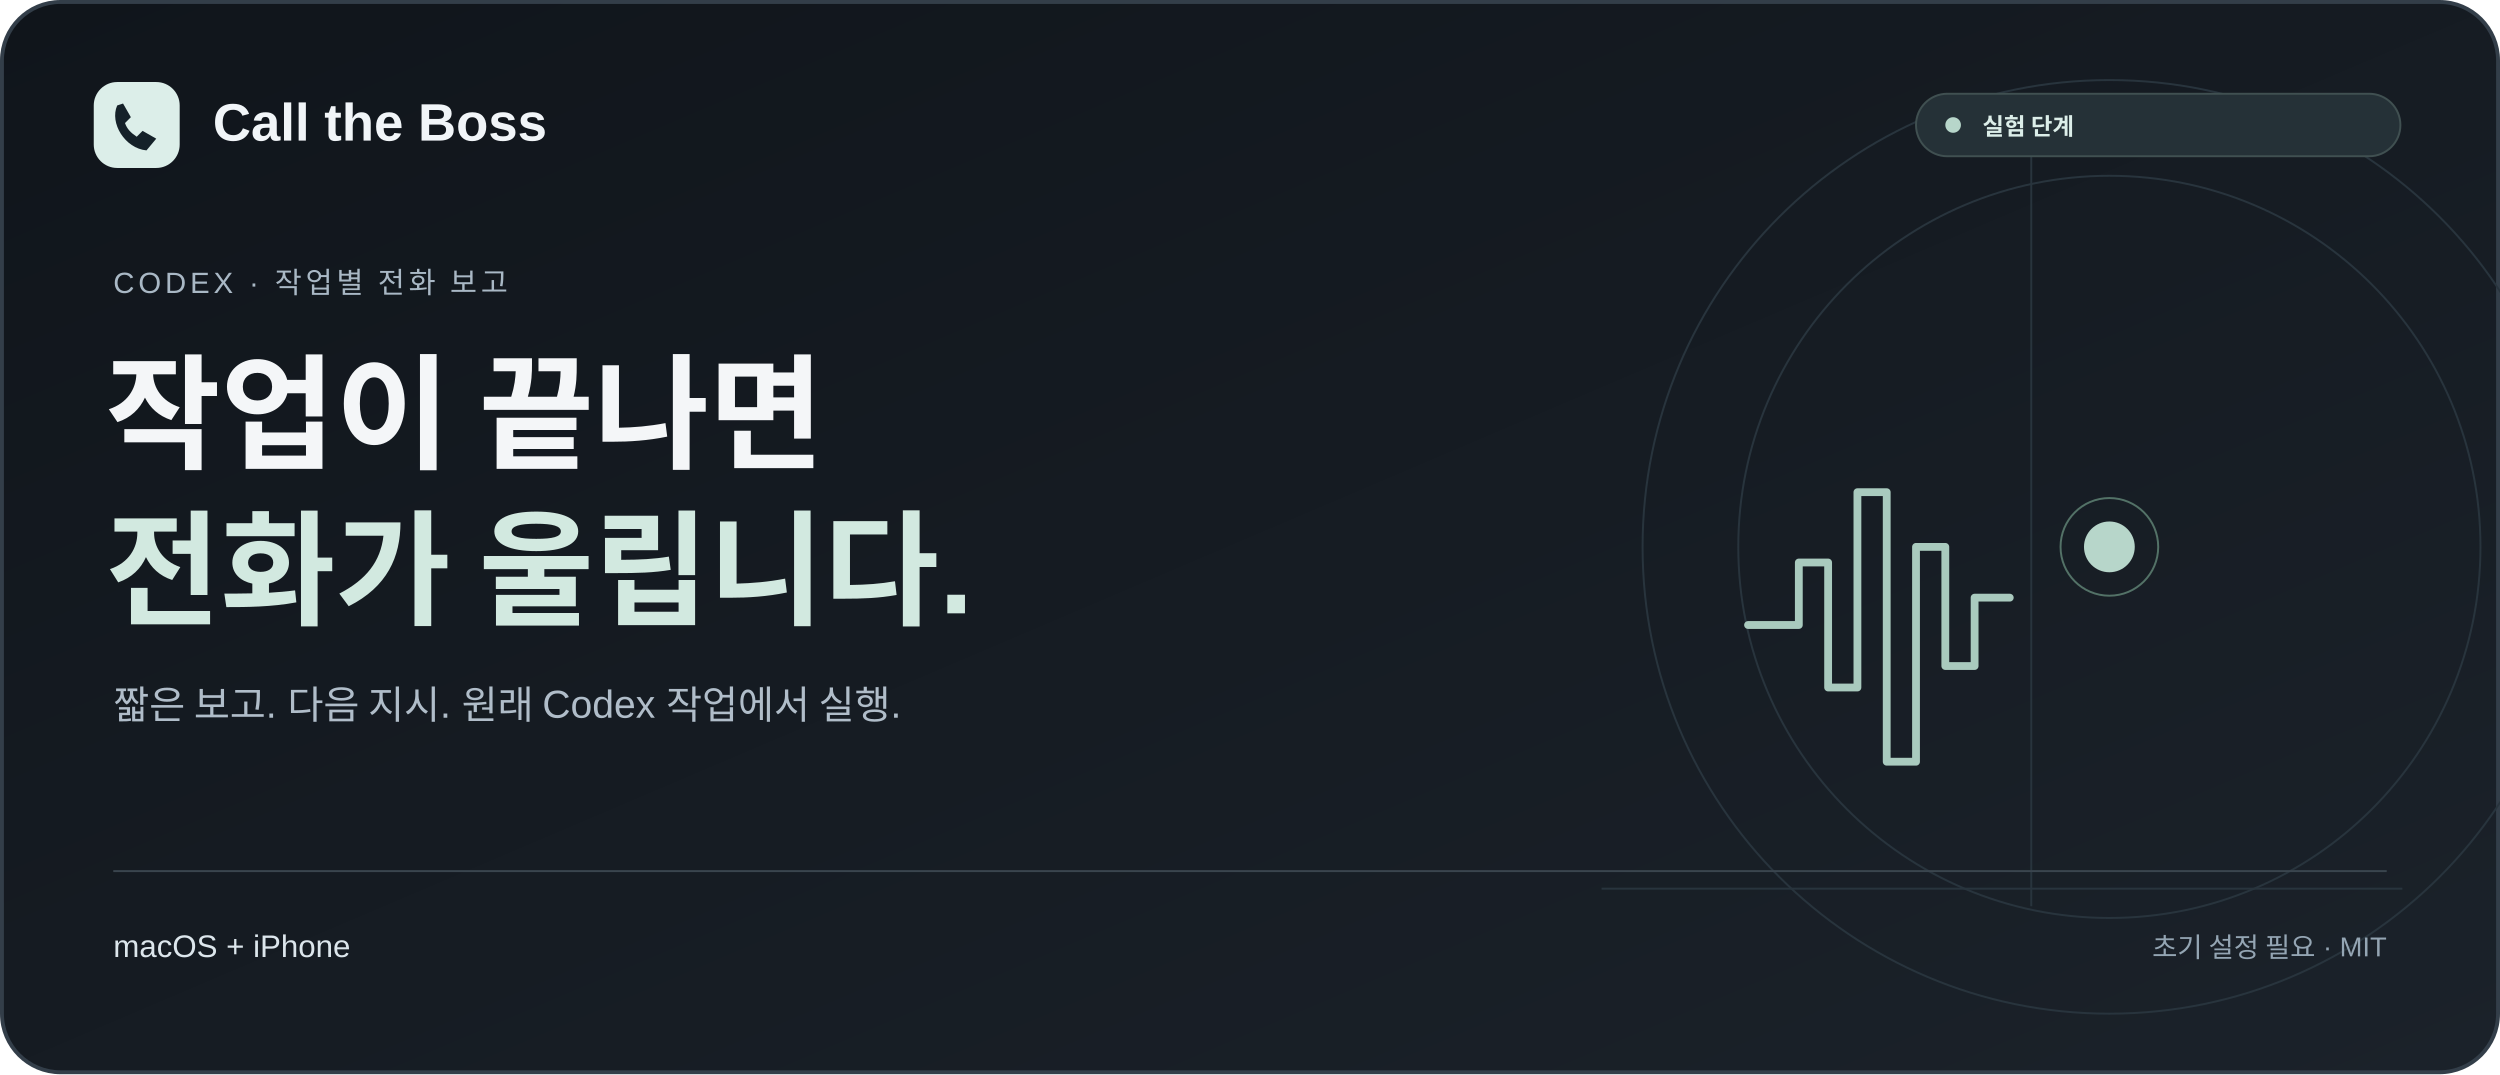
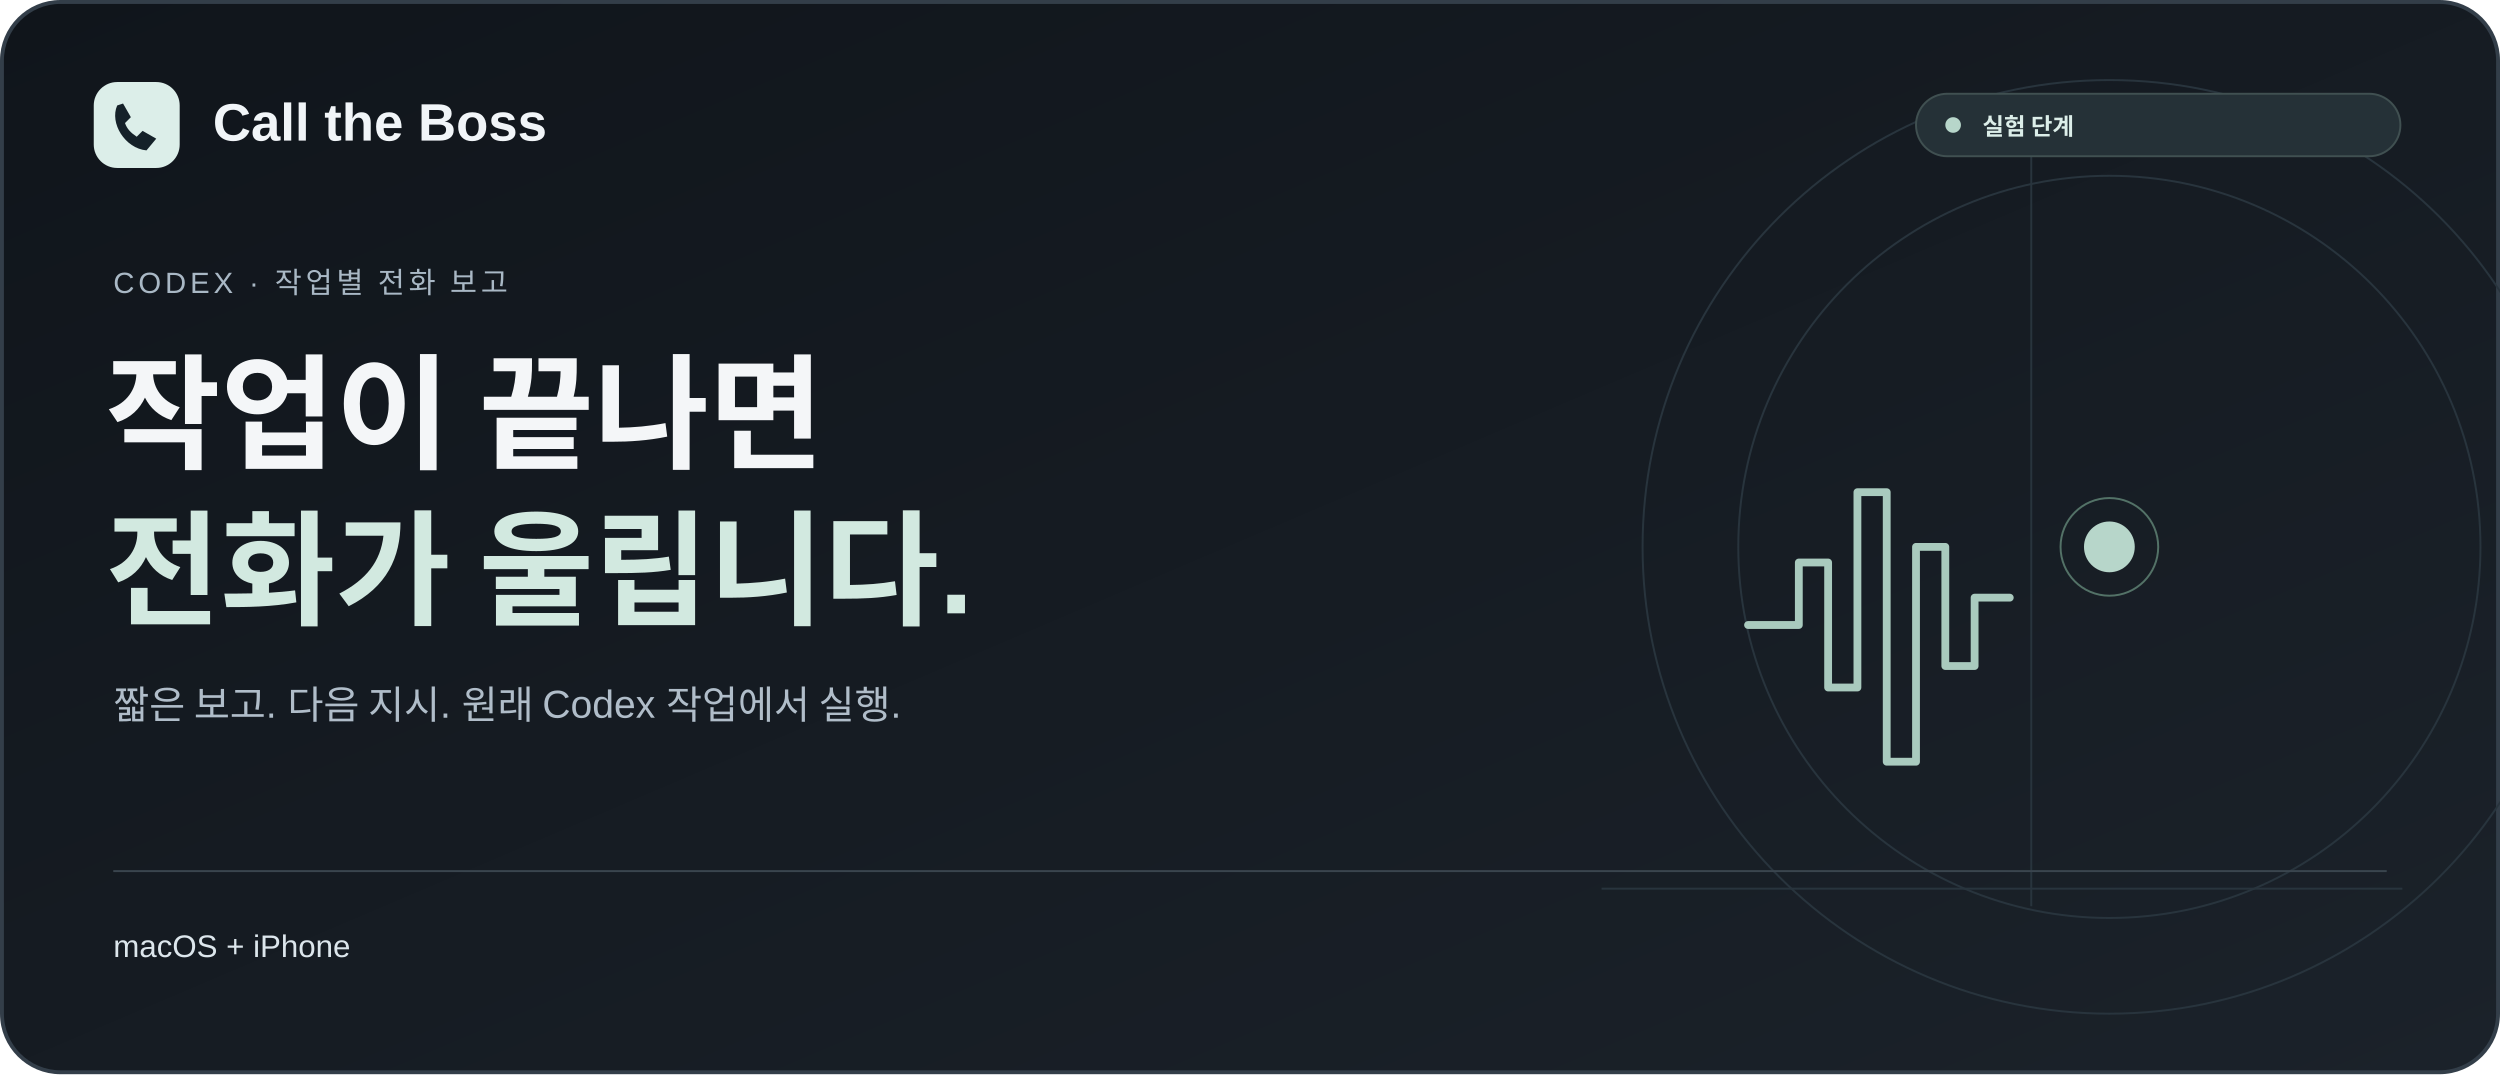
<svg xmlns="http://www.w3.org/2000/svg" width="1280" height="550" viewBox="0 0 1280 550" role="img" aria-labelledby="title desc">
  <defs>
    <linearGradient id="panel" x2="1" y2="1">
      <stop stop-color="#10151b" />
      <stop offset="1" stop-color="#1b222a" />
    </linearGradient>
  </defs>
  <rect x="1" y="1" width="1278" height="548" rx="30" fill="url(#panel)" stroke="#333e49" stroke-width="2" />
  <g fill="none" stroke="#28343d">
    <circle cx="1080" cy="280" r="190" />
    <circle cx="1080" cy="280" r="239" />
    <path d="M820 455H1230M1040 65V464" />
  </g>
  <g font-family="Arial, 'Noto Sans', 'PingFang SC', 'Hiragino Sans', 'Apple SD Gothic Neo', sans-serif">
    <rect x="48" y="42" width="44" height="44" rx="12" fill="#dceee9" />
    <path d="M60 54c-4 9 4 22 15 23l5-6-7-4-3 3c-3-2-5-4-6-7l3-3-4-7z" fill="#152129" />
    <text x="109" y="72" font-size="27" font-weight="700" fill="#f1f5f8">Call the Boss</text>
    <rect x="981" y="48" width="248" height="32" rx="16" fill="#253137" stroke="#405051" />
    <circle cx="1000" cy="64" r="4" fill="#b7d6ca" />
    <text x="1015" y="69" font-size="12" font-weight="700" fill="#dceee9">실험 단계</text>
    <text x="58" y="150" font-size="15" letter-spacing="2" fill="#a9b8c5">CODEX · 작업별 전화 보고</text>
    <text x="54" y="235" font-size="64" font-weight="700" fill="#f4f6f8">작업이 끝나면</text>
    <text x="54" y="315" font-size="64" font-weight="700" fill="#d2e9e0">전화가 울립니다.</text>
    <text x="58" y="368" font-size="20" fill="#b0bdc9">짧은 보고. 다음 지시. 원래 Codex 작업에서 실행.</text>
    <path d="M895 320h26v-32h15v64h15v-100h15v138h15v-110h15v61h15v-35h18" fill="none" stroke="#a9cabe" stroke-width="4" stroke-linecap="round" stroke-linejoin="round" />
    <circle cx="1080" cy="280" r="13" fill="#b7d6ca" />
    <circle cx="1080" cy="280" r="25" fill="none" stroke="#537267" />
    <path d="M58 446H1222" stroke="#3a454e" />
    <text x="58" y="490" font-size="16" fill="#dce6ec">macOS + iPhone</text>
-     <text x="1222" y="490" text-anchor="end" font-size="14" fill="#94a5b3">초기 설정 필요 · MIT</text>
  </g>
</svg>
